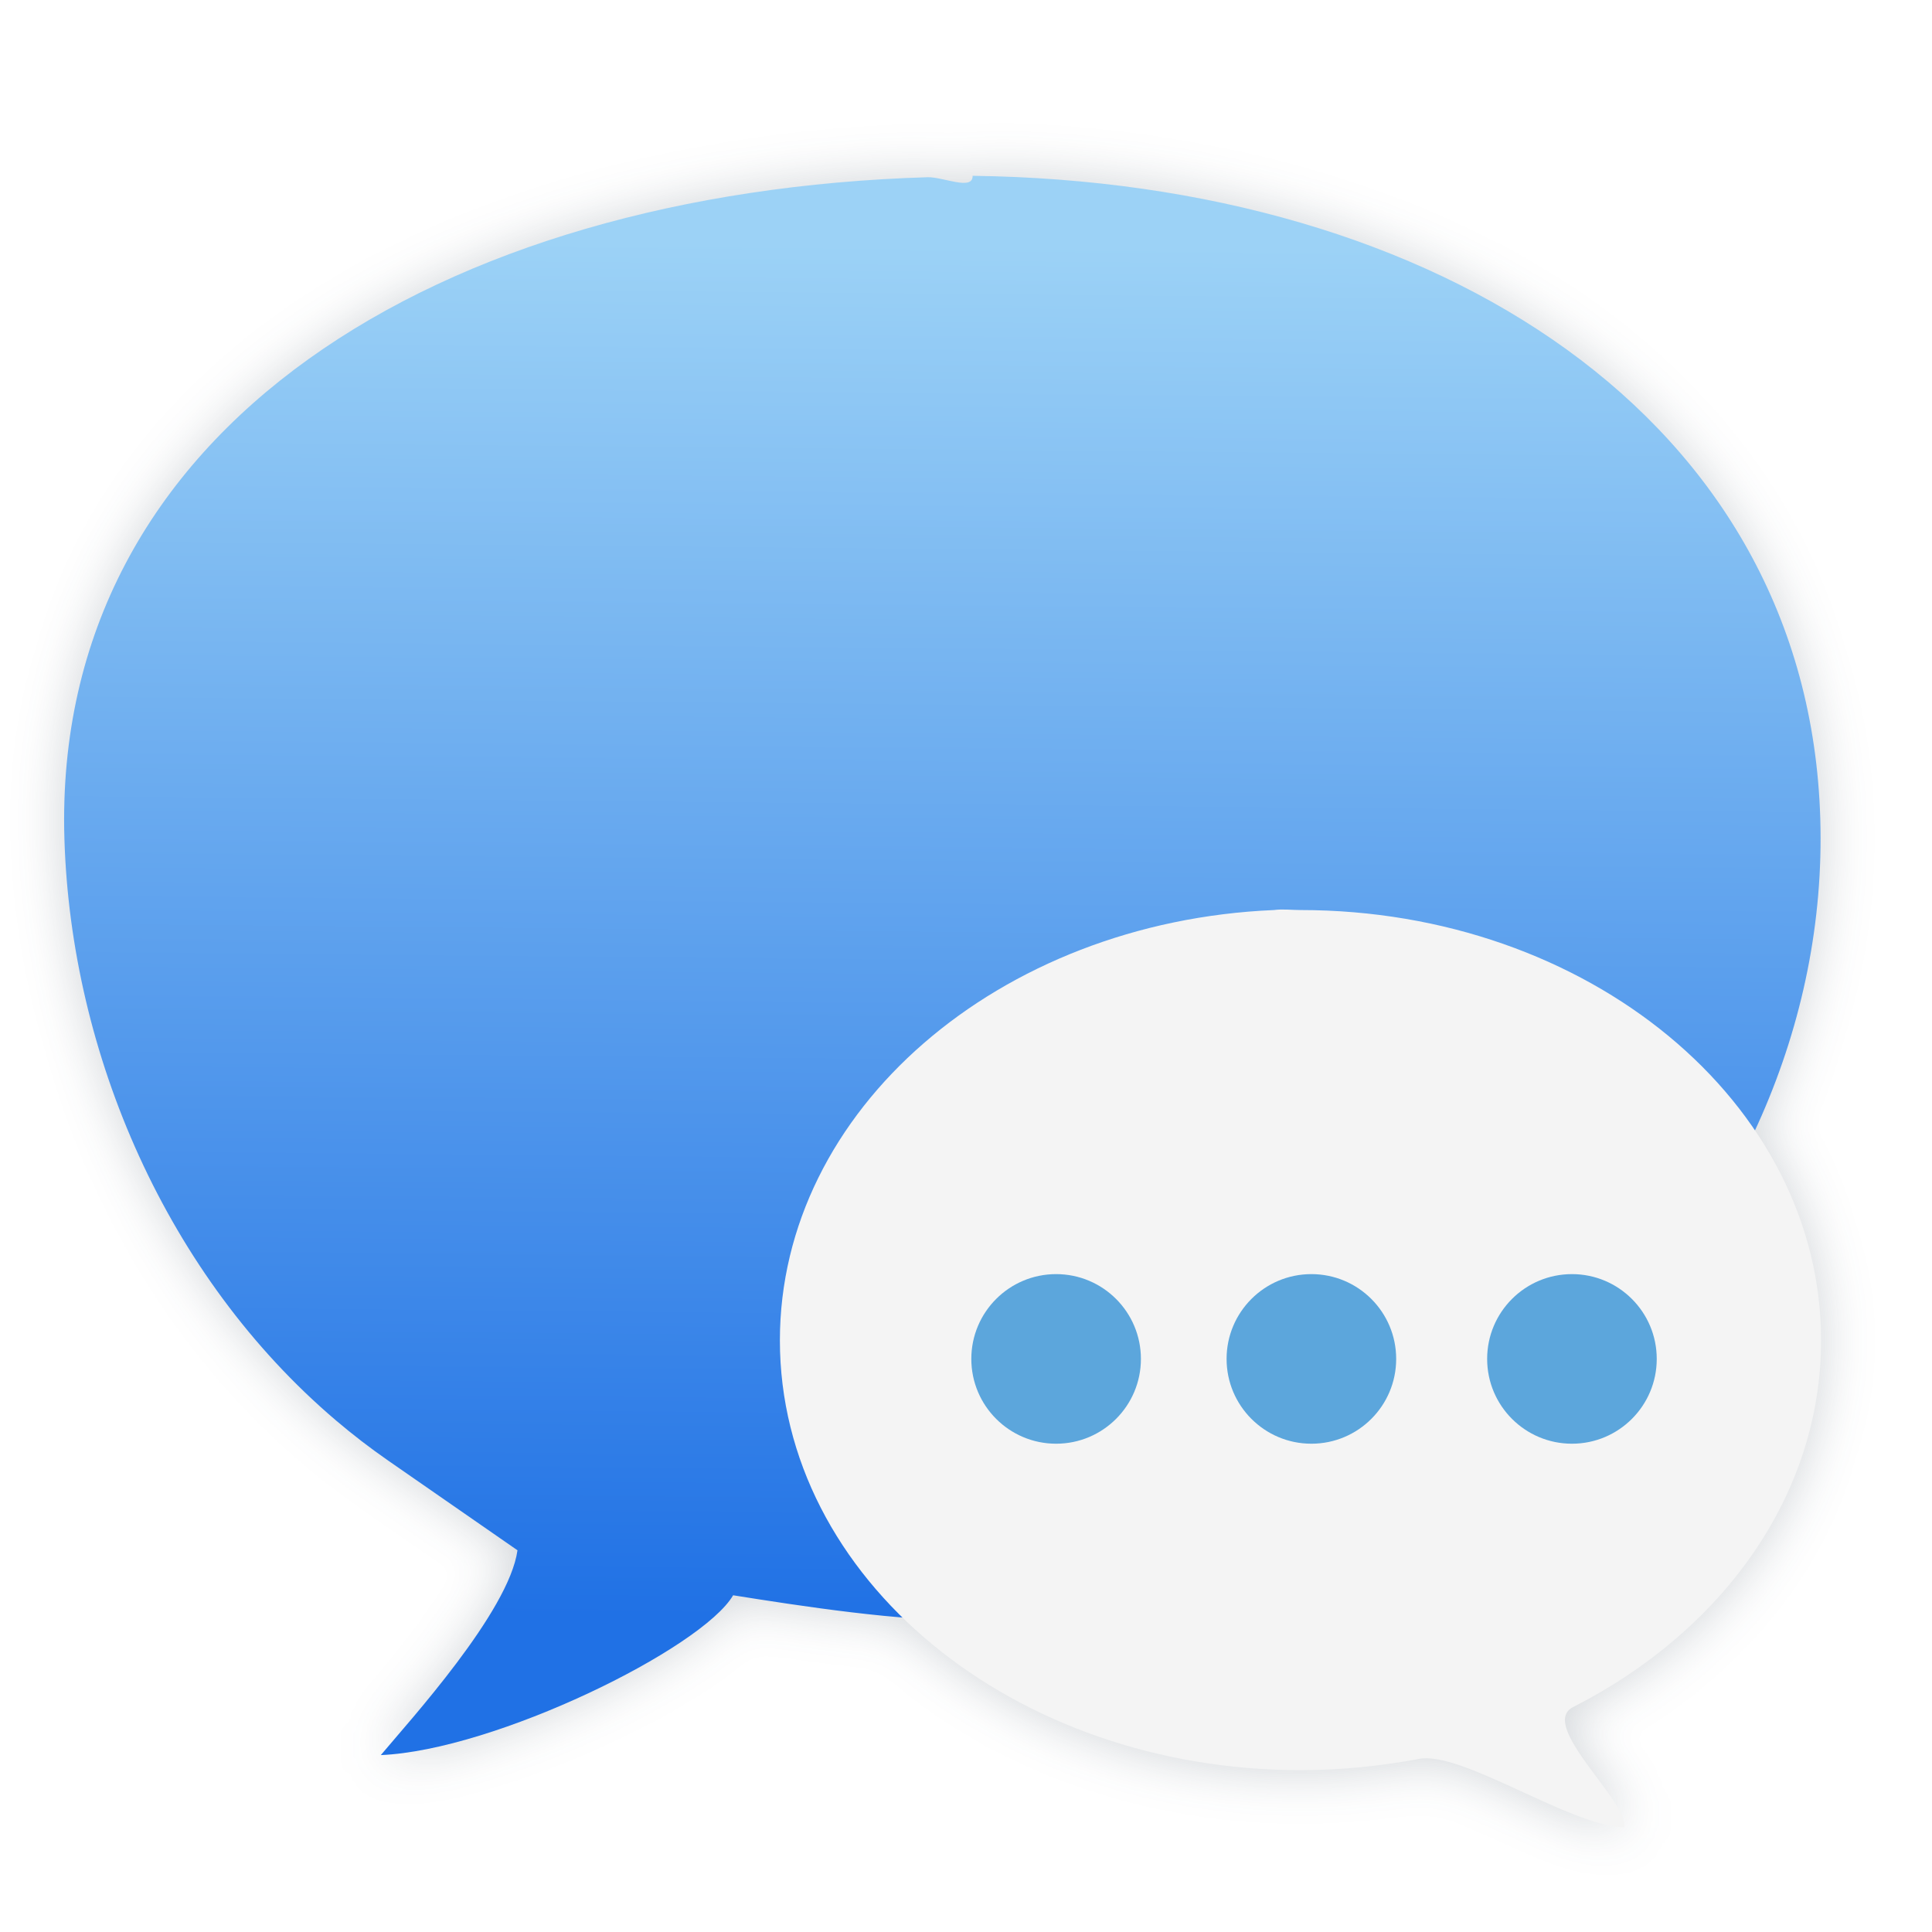
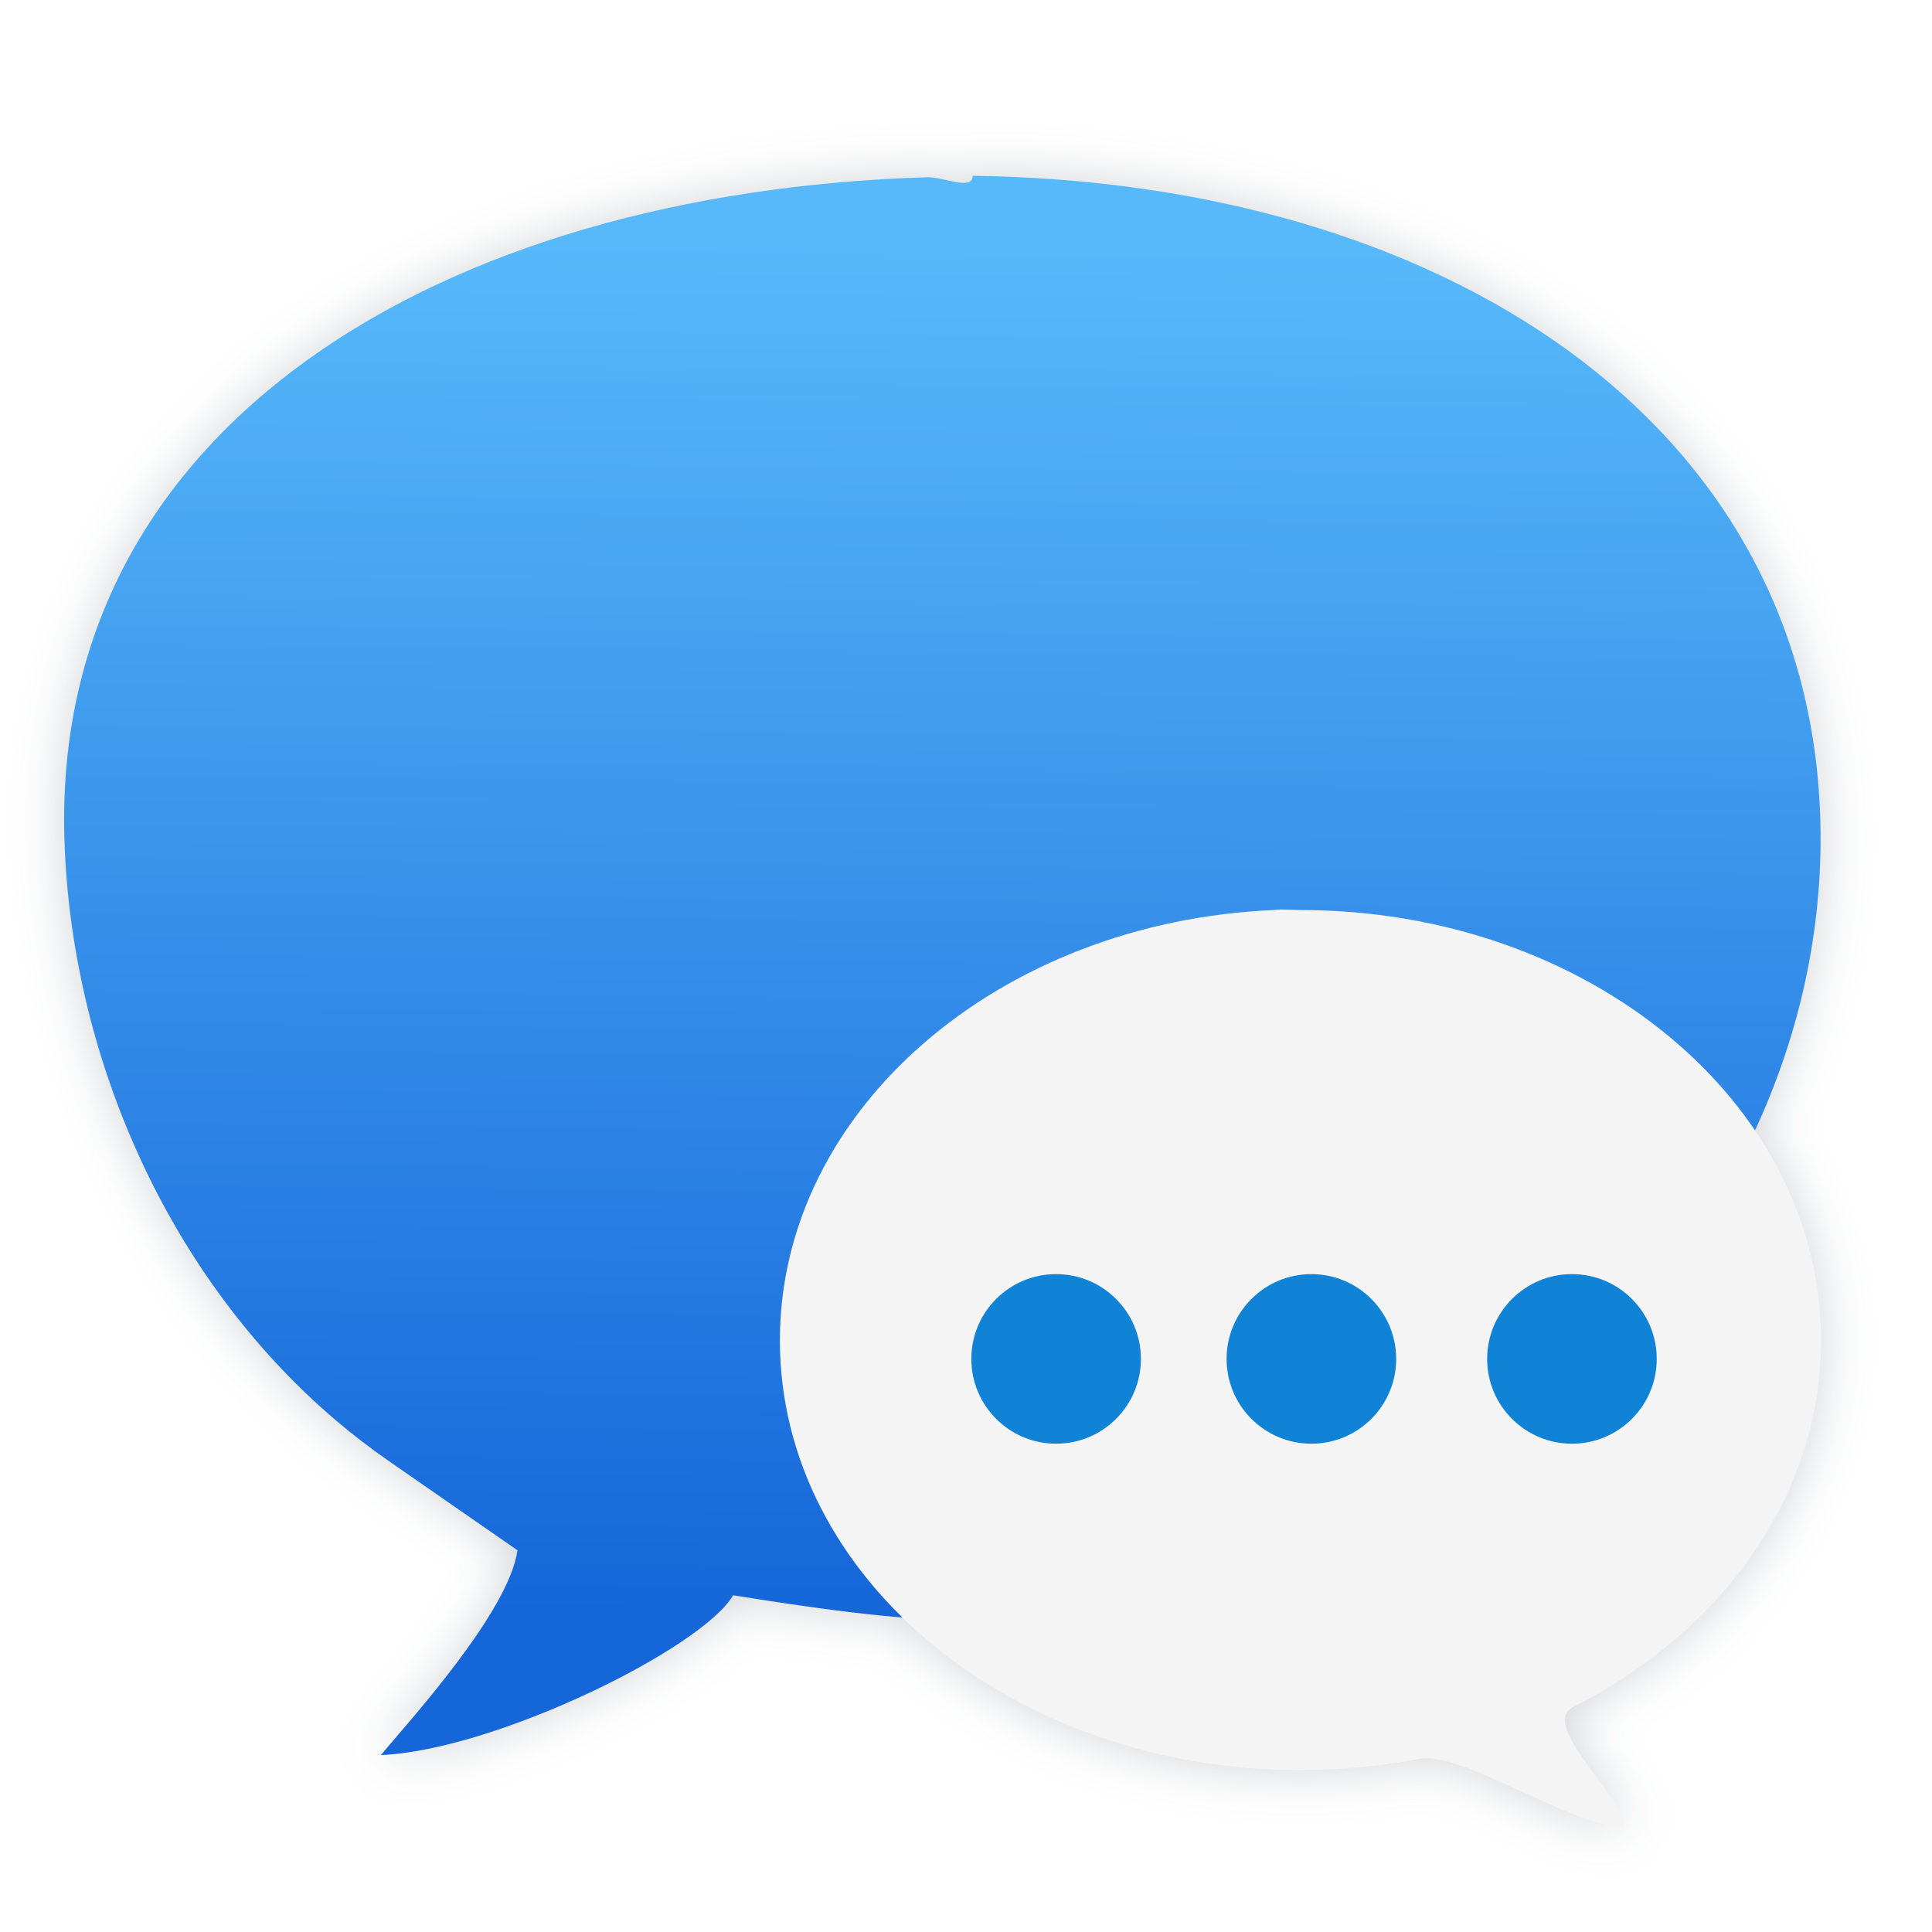
<svg xmlns="http://www.w3.org/2000/svg" xmlns:xlink="http://www.w3.org/1999/xlink" height="128" width="128" version="1.1" id="svg29">
  <defs id="defs33">
    <linearGradient id="linearGradient924">
-       <stop style="stop-color:#2071e5;stop-opacity:1" offset="0" id="stop920" />
-       <stop style="stop-color:#9cd2f6;stop-opacity:1" offset="1" id="stop922" />
+       <stop style="stop-color:#1566d9;stop-opacity:1" offset="0" id="stop920" />
+       <stop style="stop-color:#57b9fa;stop-opacity:1" offset="1" id="stop922" />
    </linearGradient>
    <linearGradient xlink:href="#linearGradient924" id="linearGradient926" x1="68.248" y1="107.354" x2="69.093" y2="16.235" gradientUnits="userSpaceOnUse" />
  </defs>
  <linearGradient id="a" gradientUnits="userSpaceOnUse" x1="362.815" x2="362.815" y1="245.107" y2="525.384">
    <stop offset="0" stop-color="#f4f4f4" id="stop2" />
    <stop offset="1" stop-color="#dce3ec" id="stop4" />
  </linearGradient>
  <linearGradient id="b" gradientUnits="userSpaceOnUse" x1="64.438" x2="63.839" y1="8.418" y2="106.972">
    <stop offset="0" stop-color="#55c3f8" id="stop7" style="stop-color:#d1d1d1;stop-opacity:1" />
    <stop offset="1" stop-color="#1484f4" id="stop9" style="stop-color:#848484;stop-opacity:1" />
  </linearGradient>
  <filter id="c" color-interpolation-filters="sRGB" height="1.074" width="1.07" x="-.035" y="-.037">
    <feGaussianBlur stdDeviation="1.694" id="feGaussianBlur12" />
  </filter>
  <path d="m64.438 11.648v.002c.031 1.006-1.975.061-2.984.092-32.29.982-58.016 16.535-57.186 43.842.433 14.244 6.78 28.987 17.98 38.514 1.111.945 2.271 1.839 3.477 2.676l8.561 5.938c-.57 4.079-7.16 11.303-9.055 13.568 7.573-.32 21.268-7.054 23.342-10.588 2.997.476 7.32 1.146 11.217 1.465 6.326 6.189 15.787 10.121 26.371 10.121 2.695 0 5.307-.272 7.824-.74 2.794-.591 9.979 4.422 13.617 4.533.41-1.585-5.739-6.789-3.377-7.973 9.868-5.014 16.426-14.015 16.426-24.293 0-5.057-1.6-9.802-4.393-13.92 2.993-6.456 4.558-13.469 4.34-20.66-.804-26.449-25.228-42.177-56.16-42.576z" id="path15" filter="url(#c)" fill-opacity=".228" fill="#304050" />
  <path style="opacity:1;fill:url(#linearGradient926);fill-opacity:1;stroke:none;stroke-width:2;stroke-linecap:round;stroke-linejoin:round;stroke-miterlimit:4;stroke-dasharray:none;stroke-dashoffset:0;stroke-opacity:1;paint-order:fill markers stroke" d="M 64.438 11.648 L 64.438 11.65 C 64.468 12.657 62.462 11.711 61.453 11.742 C 29.163 12.724 3.437 28.277 4.268 55.584 C 4.701 69.827 11.048 84.571 22.248 94.098 C 23.359 95.043 24.519 95.937 25.725 96.773 L 34.285 102.711 C 33.715 106.79 27.125 114.014 25.23 116.279 C 32.803 115.959 46.499 109.225 48.572 105.691 C 52.863 106.373 59.89 107.471 64.457 107.332 C 96.747 106.35 121.428 81.53 120.598 54.225 C 119.794 27.776 95.37 12.048 64.438 11.648 z " id="path900" />
  <path d="m84.399 60.293c-18.23.772-32.729 13.259-32.729 28.511 0 15.745 15.435 28.473 34.49 28.473 2.695 0 5.306-.271 7.824-.739 2.794-.591 9.979 4.421 13.617 4.532.41-1.585-5.739-6.789-3.376-7.973 9.868-5.014 16.426-14.015 16.426-24.293 0-15.746-15.435-28.511-34.49-28.511-.596 0-1.173-.081-1.761 0z" fill="url(#a)" id="path19" />
-   <g id="g27-6" style="fill:#5ca6dc;fill-opacity:1" transform="translate(-0.5825396,0.8816775)">
-     <circle cx="70.553" cy="89.15" r="5.618" id="circle21-2" style="fill:#5ca6dc;fill-opacity:1" />
-     <circle cx="87.465" cy="89.15" r="5.618" id="circle23-6" style="fill:#5ca6dc;fill-opacity:1" />
-     <circle cx="104.728" cy="89.15" r="5.618" id="circle25-1" style="fill:#5ca6dc;fill-opacity:1" />
+   <g id="g27-6" style="fill:#1183d6;fill-opacity:1" transform="translate(-0.5825396,0.8816775)">
+     <circle cx="70.553" cy="89.15" r="5.618" id="circle21-2" style="fill:#1183d6;fill-opacity:1" />
+     <circle cx="87.465" cy="89.15" r="5.618" id="circle23-6" style="fill:#1183d6;fill-opacity:1" />
+     <circle cx="104.728" cy="89.15" r="5.618" id="circle25-1" style="fill:#1183d6;fill-opacity:1" />
  </g>
</svg>
